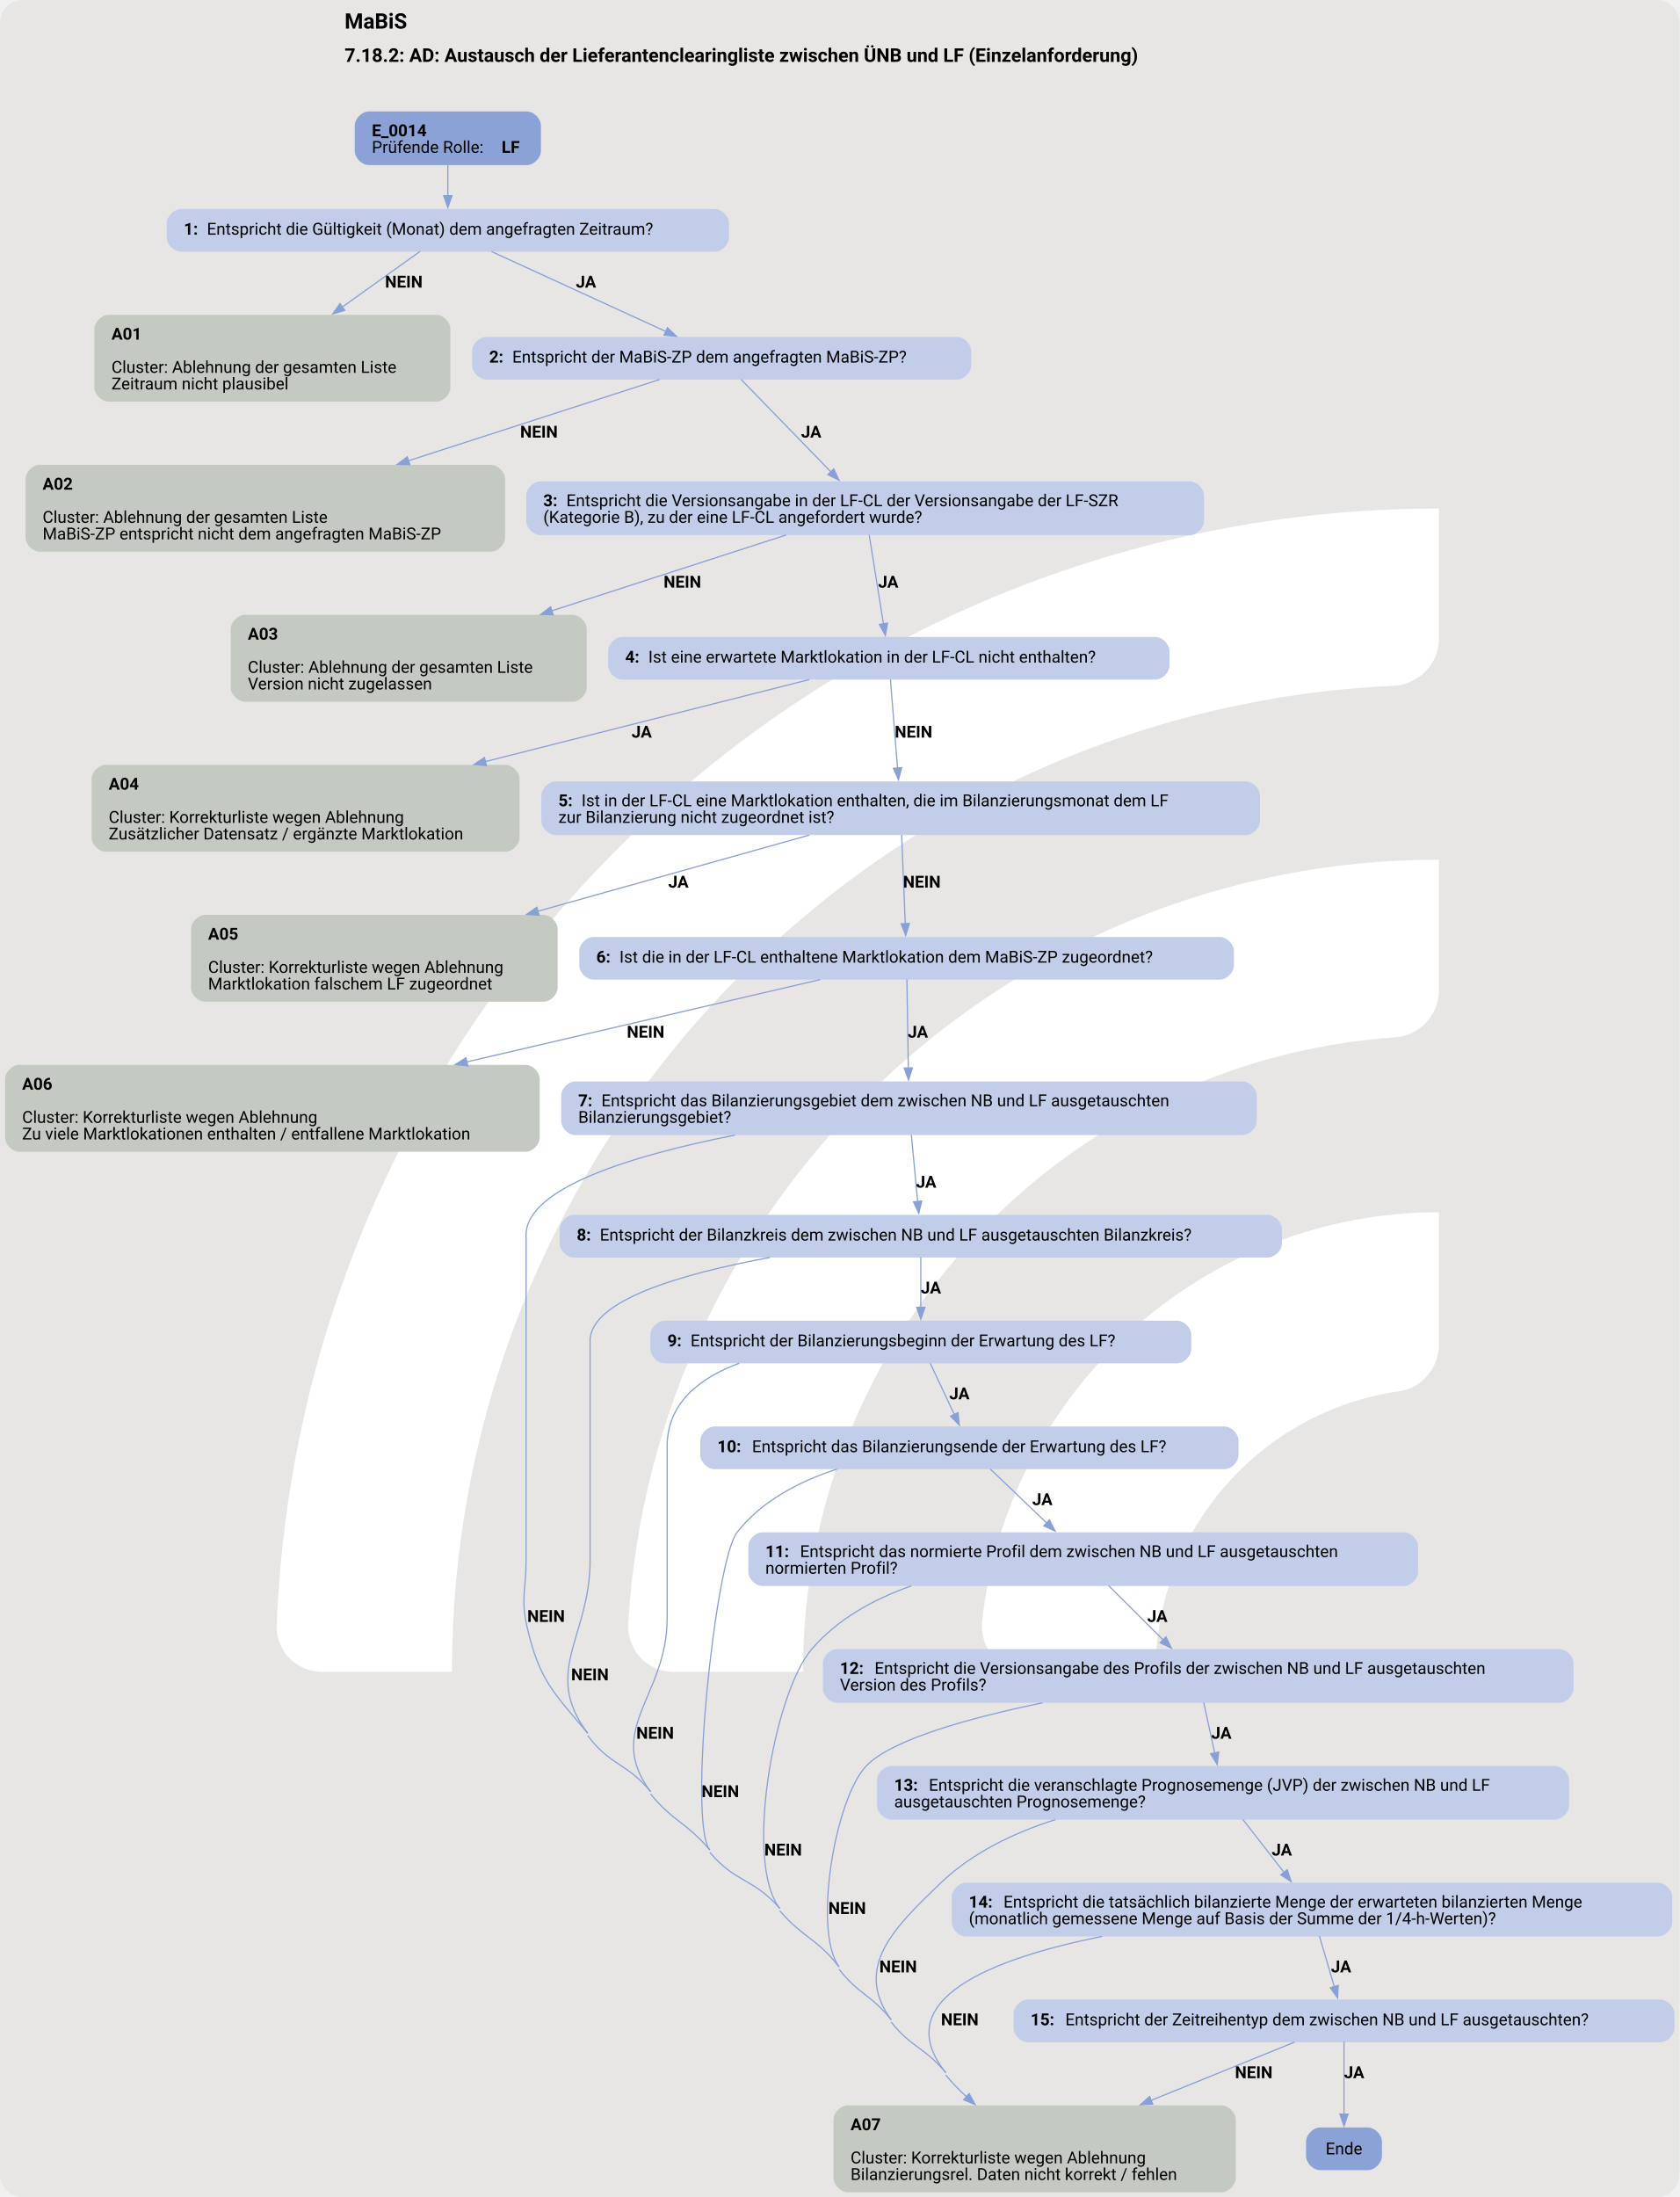
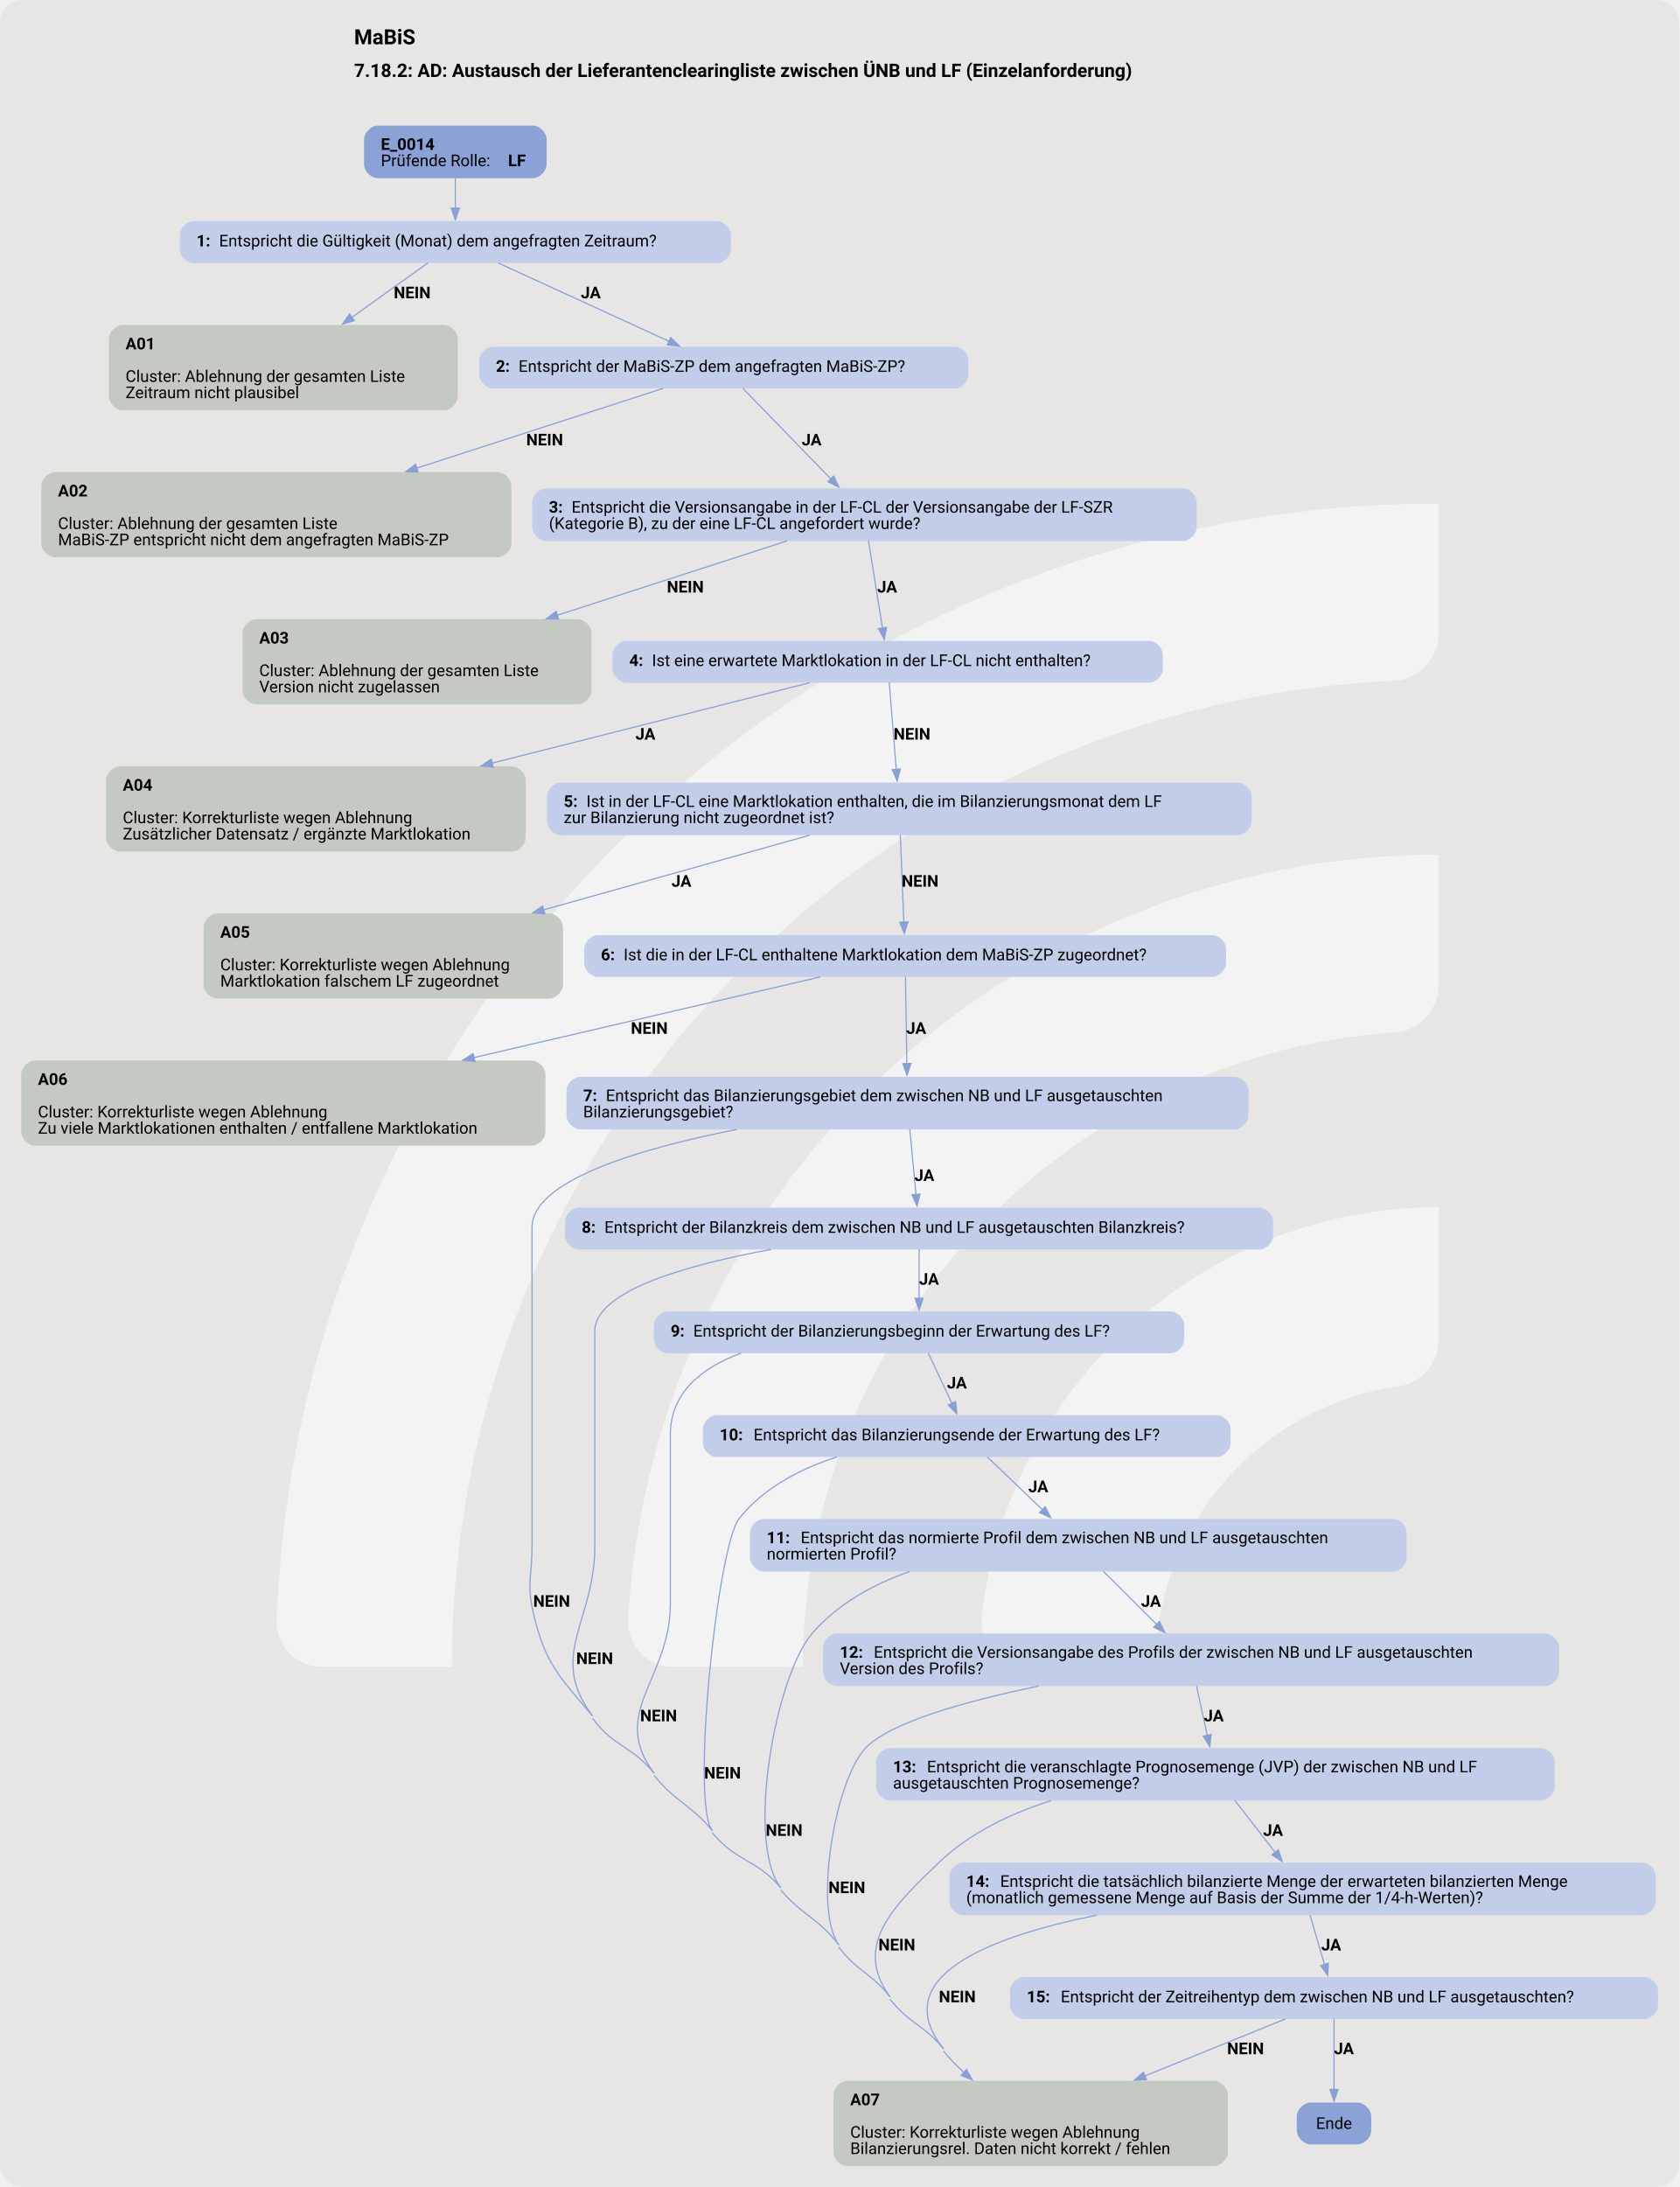
- <svg xmlns="http://www.w3.org/2000/svg" version="1.1" width="1468.0px" viewBox="0 0 1468.0 1920.0" height="1920.0px">
+ <svg xmlns="http://www.w3.org/2000/svg" version="1.1" width="1474.667px" viewBox="0 0 1474.667 1920.0" height="1920.0px">
  <g>
-     <svg version="1.1" width="1468.0px" viewBox="0 0 1468.0 1920.0" height="1920.0px">
-       <rect fill="#e7e6e5" x="0" y="0" width="1468.0" height="1920.0" rx="20" ry="20" />
+     <svg version="1.1" width="1474.667px" viewBox="0 0 1474.667 1920.0" height="1920.0px">
+       <rect fill="#e7e6e5" x="0" y="0" width="1474.667" height="1920.0" rx="20" ry="20" />
      <g>
-         <g transform="translate(146.8, 384.0323) scale(1 1) translate(0, 0) scale(2.027484 2.027484) ">
+         <g transform="translate(147.4667, 381.4166) scale(1 1) translate(0, 0) scale(2.036692 2.036692) ">
          <defs>
-             <style>.cls-1{fill:#fff;}</style>
+             <style>.cls-1{fill:#ffffff88;}</style>
          </defs>
          <path class="cls-1" d="M122.44,531.2h-56.1c-11,0-19.9-9.12-19.46-20.11C57.47,243.89,278.15,29.78,547.91,29.78v56.02c0,10.98-8.69,19.89-19.66,20.39-225.51,10.31-405.8,197-405.8,425Z" />
          <path class="cls-1" d="M273.78,531.2h-55.93c-11.23,0-20.09-9.48-19.43-20.69,10.74-183.44,163.39-329.39,349.48-329.39v56.26c0,10.71-8.27,19.62-18.96,20.35-142.35,9.77-255.17,128.69-255.17,273.46Z" />
          <path class="cls-1" d="M425.77,531.2h-55.45c-11.65,0-20.6-10.17-19.33-21.75,10.87-99.03,95.03-176.34,196.92-176.34v57.01c0,10.05-7.28,18.75-17.23,20.16-59.22,8.4-104.91,59.42-104.91,120.92Z" />
        </g>
-         <svg width="1101pt" height="1440pt" viewBox="0.00 0.00 1100.57 1440.00">
-           <g id="graph0" class="graph" transform="scale(0.777072 0.777072) rotate(0) translate(4 1849.11)">
+         <svg width="1106pt" height="1440pt" viewBox="0.00 0.00 1105.62 1440.00">
+           <g id="graph0" class="graph" transform="scale(0.765505 0.765505) rotate(0) translate(18 1863.11)">
            <text text-anchor="start" x="286.4" y="-1825.01" font-family="Roboto, sans-serif" font-weight="bold" font-size="18.00">MaBiS</text>
            <text text-anchor="start" x="286.4" y="-1796.91" font-family="Roboto, sans-serif" font-weight="bold" font-size="16.00">7.18.2: AD: Austausch der Lieferantenclearingliste zwischen ÜNB und LF (Einzelanforderung)</text>
            <g id="node1" class="node">
              <path fill="#8ba2d7" stroke="black" stroke-width="0" d="M440.05,-1755.11C440.05,-1755.11 307,-1755.11 307,-1755.11 301,-1755.11 295,-1749.11 295,-1743.11 295,-1743.11 295,-1721.83 295,-1721.83 295,-1715.83 301,-1709.83 307,-1709.83 307,-1709.83 440.05,-1709.83 440.05,-1709.83 446.05,-1709.83 452.05,-1715.83 452.05,-1721.83 452.05,-1721.83 452.05,-1743.11 452.05,-1743.11 452.05,-1749.11 446.05,-1755.11 440.05,-1755.11" />
              <text text-anchor="start" x="309.4" y="-1734.17" font-family="Roboto, sans-serif" font-weight="bold" font-size="14.00">E_0014</text>
              <text text-anchor="start" x="309.4" y="-1720.17" font-family="Roboto, sans-serif" font-size="14.00">Prüfende Rolle: </text>
              <text text-anchor="start" x="418.9" y="-1720.17" font-family="Roboto, sans-serif" font-weight="bold" font-size="14.00">LF</text>
            </g>
            <g id="node2" class="node">
              <path fill="#c2cee9" stroke="black" stroke-width="0" d="M598.67,-1672.83C598.67,-1672.83 148.38,-1672.83 148.38,-1672.83 142.38,-1672.83 136.37,-1666.83 136.37,-1660.83 136.37,-1660.83 136.37,-1648.83 136.37,-1648.83 136.37,-1642.83 142.37,-1636.83 148.37,-1636.83 148.37,-1636.83 598.67,-1636.83 598.67,-1636.83 604.67,-1636.83 610.67,-1642.83 610.67,-1648.83 610.67,-1648.83 610.67,-1660.83 610.67,-1660.83 610.67,-1666.83 604.67,-1672.83 598.67,-1672.83" />
              <text text-anchor="start" x="150.77" y="-1651.16" font-family="Roboto, sans-serif" font-weight="bold" font-size="14.00">1: </text>
              <text text-anchor="start" x="170.27" y="-1651.16" font-family="Roboto, sans-serif" font-size="14.00">Entspricht die Gültigkeit (Monat) dem angefragten Zeitraum?</text>
            </g>
            <g id="edge1" class="edge">
              <path fill="none" stroke="#88a0d6" d="M373.52,-1710C373.52,-1701.92 373.52,-1692.62 373.52,-1684.02" />
              <polygon fill="#88a0d6" stroke="#88a0d6" points="377.03,-1684.06 373.53,-1674.06 370.03,-1684.06 377.03,-1684.06" />
            </g>
            <g id="node3" class="node">
              <path fill="#c4cac1" stroke="black" stroke-width="0" d="M363.68,-1583.58C363.68,-1583.58 87.38,-1583.58 87.38,-1583.58 81.38,-1583.58 75.38,-1577.58 75.38,-1571.58 75.38,-1571.58 75.38,-1522.3 75.38,-1522.3 75.38,-1516.3 81.38,-1510.3 87.38,-1510.3 87.38,-1510.3 363.68,-1510.3 363.68,-1510.3 369.68,-1510.3 375.68,-1516.3 375.68,-1522.3 375.68,-1522.3 375.68,-1571.58 375.68,-1571.58 375.68,-1577.58 369.68,-1583.58 363.68,-1583.58" />
              <text text-anchor="start" x="89.78" y="-1562.64" font-family="Roboto, sans-serif" font-weight="bold" font-size="14.00">A01</text>
              <text text-anchor="start" x="89.78" y="-1534.64" font-family="Roboto, sans-serif" font-size="14.00">Cluster: Ablehnung der gesamten Liste</text>
              <text text-anchor="start" x="89.78" y="-1520.64" font-family="Roboto, sans-serif" font-size="14.00">Zeitraum nicht plausibel</text>
            </g>
            <g id="edge2" class="edge">
              <path fill="none" stroke="#88a0d6" d="M350.07,-1637.05C332.45,-1624.44 307.5,-1606.59 284.56,-1590.18" />
              <polygon fill="#88a0d6" stroke="#88a0d6" points="286.61,-1587.34 276.44,-1584.37 282.54,-1593.03 286.61,-1587.34" />
              <text text-anchor="start" x="320.52" y="-1606.53" font-family="Roboto, sans-serif" font-weight="bold" font-size="14.00">NEIN</text>
            </g>
            <g id="node4" class="node">
              <path fill="#c2cee9" stroke="black" stroke-width="0" d="M803.05,-1564.94C803.05,-1564.94 406,-1564.94 406,-1564.94 400,-1564.94 394,-1558.94 394,-1552.94 394,-1552.94 394,-1540.94 394,-1540.94 394,-1534.94 400,-1528.94 406,-1528.94 406,-1528.94 803.05,-1528.94 803.05,-1528.94 809.05,-1528.94 815.05,-1534.94 815.05,-1540.94 815.05,-1540.94 815.05,-1552.94 815.05,-1552.94 815.05,-1558.94 809.05,-1564.94 803.05,-1564.94" />
              <text text-anchor="start" x="408.4" y="-1543.27" font-family="Roboto, sans-serif" font-weight="bold" font-size="14.00">2: </text>
              <text text-anchor="start" x="427.9" y="-1543.27" font-family="Roboto, sans-serif" font-size="14.00">Entspricht der MaBiS-ZP dem angefragten MaBiS-ZP?</text>
            </g>
            <g id="edge3" class="edge">
              <path fill="none" stroke="#88a0d6" d="M410.38,-1636.93C450.28,-1618.65 514,-1589.44 557.48,-1569.5" />
              <polygon fill="#88a0d6" stroke="#88a0d6" points="558.79,-1572.75 566.42,-1565.41 555.87,-1566.39 558.79,-1572.75" />
              <text text-anchor="start" x="481.52" y="-1606.53" font-family="Roboto, sans-serif" font-weight="bold" font-size="14.00">JA</text>
            </g>
            <g id="node5" class="node">
              <path fill="#c4cac1" stroke="black" stroke-width="0" d="M409.8,-1457.05C409.8,-1457.05 29.25,-1457.05 29.25,-1457.05 23.25,-1457.05 17.25,-1451.05 17.25,-1445.05 17.25,-1445.05 17.25,-1395.77 17.25,-1395.77 17.25,-1389.77 23.25,-1383.77 29.25,-1383.77 29.25,-1383.77 409.8,-1383.77 409.8,-1383.77 415.8,-1383.77 421.8,-1389.77 421.8,-1395.77 421.8,-1395.77 421.8,-1445.05 421.8,-1445.05 421.8,-1451.05 415.8,-1457.05 409.8,-1457.05" />
              <text text-anchor="start" x="31.65" y="-1436.11" font-family="Roboto, sans-serif" font-weight="bold" font-size="14.00">A02</text>
              <text text-anchor="start" x="31.65" y="-1408.11" font-family="Roboto, sans-serif" font-size="14.00">Cluster: Ablehnung der gesamten Liste</text>
              <text text-anchor="start" x="31.65" y="-1394.11" font-family="Roboto, sans-serif" font-size="14.00">MaBiS-ZP entspricht nicht dem angefragten MaBiS-ZP</text>
            </g>
            <g id="edge4" class="edge">
              <path fill="none" stroke="#88a0d6" d="M552.2,-1529.02C498.03,-1511.49 411.52,-1483.51 340.29,-1460.47" />
              <polygon fill="#88a0d6" stroke="#88a0d6" points="341.48,-1457.18 330.89,-1457.43 339.33,-1463.84 341.48,-1457.18" />
              <text text-anchor="start" x="434.52" y="-1480" font-family="Roboto, sans-serif" font-weight="bold" font-size="14.00">NEIN</text>
            </g>
            <g id="node6" class="node">
              <path fill="#c2cee9" stroke="black" stroke-width="0" d="M999.42,-1443.05C999.42,-1443.05 451.62,-1443.05 451.62,-1443.05 445.62,-1443.05 439.62,-1437.05 439.62,-1431.05 439.62,-1431.05 439.62,-1409.77 439.62,-1409.77 439.62,-1403.77 445.62,-1397.77 451.62,-1397.77 451.62,-1397.77 999.42,-1397.77 999.42,-1397.77 1005.42,-1397.77 1011.42,-1403.77 1011.42,-1409.77 1011.42,-1409.77 1011.42,-1431.05 1011.42,-1431.05 1011.42,-1437.05 1005.42,-1443.05 999.42,-1443.05" />
              <text text-anchor="start" x="454.02" y="-1422.11" font-family="Roboto, sans-serif" font-weight="bold" font-size="14.00">3: </text>
              <text text-anchor="start" x="473.52" y="-1422.11" font-family="Roboto, sans-serif" font-size="14.00">Entspricht die Versionsangabe in der LF-CL der Versionsangabe der LF-SZR</text>
              <text text-anchor="start" x="454.02" y="-1408.11" font-family="Roboto, sans-serif" font-size="14.00">(Kategorie B), zu der eine LF-CL angefordert wurde?</text>
            </g>
            <g id="edge5" class="edge">
              <path fill="none" stroke="#88a0d6" d="M620.84,-1529.15C640.23,-1509.19 672.93,-1475.54 696.63,-1451.15" />
              <polygon fill="#88a0d6" stroke="#88a0d6" points="699.09,-1453.64 703.55,-1444.03 694.07,-1448.76 699.09,-1453.64" />
              <text text-anchor="start" x="671.52" y="-1480" font-family="Roboto, sans-serif" font-weight="bold" font-size="14.00">JA</text>
            </g>
            <g id="node7" class="node">
              <path fill="#c4cac1" stroke="black" stroke-width="0" d="M478.67,-1330.52C478.67,-1330.52 202.38,-1330.52 202.38,-1330.52 196.38,-1330.52 190.37,-1324.52 190.37,-1318.52 190.37,-1318.52 190.37,-1269.24 190.37,-1269.24 190.37,-1263.24 196.37,-1257.24 202.37,-1257.24 202.37,-1257.24 478.67,-1257.24 478.67,-1257.24 484.67,-1257.24 490.67,-1263.24 490.67,-1269.24 490.67,-1269.24 490.67,-1318.52 490.67,-1318.52 490.67,-1324.52 484.67,-1330.52 478.67,-1330.52" />
              <text text-anchor="start" x="204.77" y="-1309.58" font-family="Roboto, sans-serif" font-weight="bold" font-size="14.00">A03</text>
              <text text-anchor="start" x="204.77" y="-1281.58" font-family="Roboto, sans-serif" font-size="14.00">Cluster: Ablehnung der gesamten Liste</text>
              <text text-anchor="start" x="204.77" y="-1267.58" font-family="Roboto, sans-serif" font-size="14.00">Version nicht zugelassen</text>
            </g>
            <g id="edge6" class="edge">
              <path fill="none" stroke="#88a0d6" d="M658.9,-1397.86C604.57,-1380.29 526.42,-1355.01 461.14,-1333.89" />
              <polygon fill="#88a0d6" stroke="#88a0d6" points="462.4,-1330.62 451.81,-1330.87 460.24,-1337.28 462.4,-1330.62" />
              <text text-anchor="start" x="555.52" y="-1353.47" font-family="Roboto, sans-serif" font-weight="bold" font-size="14.00">NEIN</text>
            </g>
            <g id="node8" class="node">
              <path fill="#c2cee9" stroke="black" stroke-width="0" d="M970.3,-1311.88C970.3,-1311.88 520.75,-1311.88 520.75,-1311.88 514.75,-1311.88 508.75,-1305.88 508.75,-1299.88 508.75,-1299.88 508.75,-1287.88 508.75,-1287.88 508.75,-1281.88 514.75,-1275.88 520.75,-1275.88 520.75,-1275.88 970.3,-1275.88 970.3,-1275.88 976.3,-1275.88 982.3,-1281.88 982.3,-1287.88 982.3,-1287.88 982.3,-1299.88 982.3,-1299.88 982.3,-1305.88 976.3,-1311.88 970.3,-1311.88" />
              <text text-anchor="start" x="523.15" y="-1290.21" font-family="Roboto, sans-serif" font-weight="bold" font-size="14.00">4: </text>
              <text text-anchor="start" x="542.65" y="-1290.21" font-family="Roboto, sans-serif" font-size="14.00">Ist eine erwartete Marktlokation in der LF-CL nicht enthalten?</text>
            </g>
            <g id="edge7" class="edge">
              <path fill="none" stroke="#88a0d6" d="M728.96,-1398C732.3,-1377.25 737.37,-1345.67 741.02,-1322.92" />
              <polygon fill="#88a0d6" stroke="#88a0d6" points="744.47,-1323.55 742.6,-1313.12 737.55,-1322.44 744.47,-1323.55" />
              <text text-anchor="start" x="736.52" y="-1353.47" font-family="Roboto, sans-serif" font-weight="bold" font-size="14.00">JA</text>
            </g>
            <g id="node9" class="node">
              <path fill="#c4cac1" stroke="black" stroke-width="0" d="M422.05,-1203.99C422.05,-1203.99 85,-1203.99 85,-1203.99 79,-1203.99 73,-1197.99 73,-1191.99 73,-1191.99 73,-1142.71 73,-1142.71 73,-1136.71 79,-1130.71 85,-1130.71 85,-1130.71 422.05,-1130.71 422.05,-1130.71 428.05,-1130.71 434.05,-1136.71 434.05,-1142.71 434.05,-1142.71 434.05,-1191.99 434.05,-1191.99 434.05,-1197.99 428.05,-1203.99 422.05,-1203.99" />
              <text text-anchor="start" x="87.4" y="-1183.05" font-family="Roboto, sans-serif" font-weight="bold" font-size="14.00">A04</text>
              <text text-anchor="start" x="87.4" y="-1155.05" font-family="Roboto, sans-serif" font-size="14.00">Cluster: Korrekturliste wegen Ablehnung</text>
              <text text-anchor="start" x="87.4" y="-1141.05" font-family="Roboto, sans-serif" font-size="14.00">Zusätzlicher Datensatz / ergänzte Marktlokation</text>
            </g>
            <g id="edge8" class="edge">
              <path fill="none" stroke="#88a0d6" d="M678.4,-1275.89C608.47,-1258.19 496.56,-1229.86 405.14,-1206.73" />
              <polygon fill="#88a0d6" stroke="#88a0d6" points="406.12,-1203.36 395.57,-1204.3 404.4,-1210.15 406.12,-1203.36" />
              <text text-anchor="start" x="528.52" y="-1226.94" font-family="Roboto, sans-serif" font-weight="bold" font-size="14.00">JA</text>
            </g>
            <g id="node10" class="node">
              <path fill="#c2cee9" stroke="black" stroke-width="0" d="M1046.67,-1189.99C1046.67,-1189.99 464.38,-1189.99 464.38,-1189.99 458.38,-1189.99 452.38,-1183.99 452.38,-1177.99 452.38,-1177.99 452.38,-1156.71 452.38,-1156.71 452.38,-1150.71 458.38,-1144.71 464.38,-1144.71 464.38,-1144.71 1046.67,-1144.71 1046.67,-1144.71 1052.67,-1144.71 1058.67,-1150.71 1058.67,-1156.71 1058.67,-1156.71 1058.67,-1177.99 1058.67,-1177.99 1058.67,-1183.99 1052.67,-1189.99 1046.67,-1189.99" />
              <text text-anchor="start" x="466.77" y="-1169.05" font-family="Roboto, sans-serif" font-weight="bold" font-size="14.00">5: </text>
              <text text-anchor="start" x="486.27" y="-1169.05" font-family="Roboto, sans-serif" font-size="14.00">Ist in der LF-CL eine Marktlokation enthalten, die im Bilanzierungsmonat dem LF</text>
              <text text-anchor="start" x="466.77" y="-1155.05" font-family="Roboto, sans-serif" font-size="14.00">zur Bilanzierung nicht zugeordnet ist?</text>
            </g>
            <g id="edge9" class="edge">
              <path fill="none" stroke="#88a0d6" d="M746.87,-1276.09C748.41,-1257 750.94,-1225.39 752.88,-1201.33" />
              <polygon fill="#88a0d6" stroke="#88a0d6" points="756.36,-1201.64 753.67,-1191.39 749.39,-1201.08 756.36,-1201.64" />
              <text text-anchor="start" x="750.52" y="-1226.94" font-family="Roboto, sans-serif" font-weight="bold" font-size="14.00">NEIN</text>
            </g>
            <g id="node11" class="node">
              <path fill="#c4cac1" stroke="black" stroke-width="0" d="M454.17,-1077.46C454.17,-1077.46 168.88,-1077.46 168.88,-1077.46 162.88,-1077.46 156.87,-1071.46 156.87,-1065.46 156.87,-1065.46 156.87,-1016.18 156.87,-1016.18 156.87,-1010.18 162.87,-1004.18 168.87,-1004.18 168.87,-1004.18 454.17,-1004.18 454.17,-1004.18 460.17,-1004.18 466.17,-1010.18 466.17,-1016.18 466.17,-1016.18 466.17,-1065.46 466.17,-1065.46 466.17,-1071.46 460.17,-1077.46 454.17,-1077.46" />
              <text text-anchor="start" x="171.27" y="-1056.52" font-family="Roboto, sans-serif" font-weight="bold" font-size="14.00">A05</text>
              <text text-anchor="start" x="171.27" y="-1028.52" font-family="Roboto, sans-serif" font-size="14.00">Cluster: Korrekturliste wegen Ablehnung</text>
              <text text-anchor="start" x="171.27" y="-1014.52" font-family="Roboto, sans-serif" font-size="14.00">Marktlokation falschem LF zugeordnet</text>
            </g>
            <g id="edge10" class="edge">
              <path fill="none" stroke="#88a0d6" d="M678.44,-1144.73C615.48,-1127.07 524.91,-1101.67 449.5,-1080.52" />
              <polygon fill="#88a0d6" stroke="#88a0d6" points="450.52,-1077.17 439.95,-1077.84 448.63,-1083.91 450.52,-1077.17" />
              <text text-anchor="start" x="559.52" y="-1100.41" font-family="Roboto, sans-serif" font-weight="bold" font-size="14.00">JA</text>
            </g>
            <g id="node12" class="node">
              <path fill="#c2cee9" stroke="black" stroke-width="0" d="M1024.67,-1058.82C1024.67,-1058.82 496.38,-1058.82 496.38,-1058.82 490.38,-1058.82 484.38,-1052.82 484.38,-1046.82 484.38,-1046.82 484.38,-1034.82 484.38,-1034.82 484.38,-1028.82 490.38,-1022.82 496.38,-1022.82 496.38,-1022.82 1024.67,-1022.82 1024.67,-1022.82 1030.67,-1022.82 1036.67,-1028.82 1036.67,-1034.82 1036.67,-1034.82 1036.67,-1046.82 1036.67,-1046.82 1036.67,-1052.82 1030.67,-1058.82 1024.67,-1058.82" />
              <text text-anchor="start" x="498.77" y="-1037.14" font-family="Roboto, sans-serif" font-weight="bold" font-size="14.00">6: </text>
              <text text-anchor="start" x="518.27" y="-1037.14" font-family="Roboto, sans-serif" font-size="14.00">Ist die in der LF-CL enthaltene Marktlokation dem MaBiS-ZP zugeordnet?</text>
            </g>
            <g id="edge11" class="edge">
              <path fill="none" stroke="#88a0d6" d="M756.38,-1144.94C757.22,-1124.19 758.49,-1092.61 759.4,-1069.86" />
              <polygon fill="#88a0d6" stroke="#88a0d6" points="762.89,-1070.21 759.79,-1060.08 755.89,-1069.93 762.89,-1070.21" />
              <text text-anchor="start" x="757.52" y="-1100.41" font-family="Roboto, sans-serif" font-weight="bold" font-size="14.00">NEIN</text>
            </g>
            <g id="node13" class="node">
              <path fill="#c4cac1" stroke="black" stroke-width="0" d="M439.05,-950.93C439.05,-950.93 12,-950.93 12,-950.93 6,-950.93 0,-944.93 0,-938.93 0,-938.93 0,-889.65 0,-889.65 0,-883.65 6,-877.65 12,-877.65 12,-877.65 439.05,-877.65 439.05,-877.65 445.05,-877.65 451.05,-883.65 451.05,-889.65 451.05,-889.65 451.05,-938.93 451.05,-938.93 451.05,-944.93 445.05,-950.93 439.05,-950.93" />
              <text text-anchor="start" x="14.4" y="-929.99" font-family="Roboto, sans-serif" font-weight="bold" font-size="14.00">A06</text>
              <text text-anchor="start" x="14.4" y="-901.99" font-family="Roboto, sans-serif" font-size="14.00">Cluster: Korrekturliste wegen Ablehnung</text>
              <text text-anchor="start" x="14.4" y="-887.99" font-family="Roboto, sans-serif" font-size="14.00">Zu viele Marktlokationen enthalten / entfallene Marktlokation</text>
            </g>
            <g id="edge12" class="edge">
              <path fill="none" stroke="#88a0d6" d="M687.54,-1022.83C611.26,-1005.08 489.06,-976.63 389.49,-953.45" />
              <polygon fill="#88a0d6" stroke="#88a0d6" points="390.39,-950.07 379.86,-951.21 388.81,-956.89 390.39,-950.07" />
              <text text-anchor="start" x="524.52" y="-973.88" font-family="Roboto, sans-serif" font-weight="bold" font-size="14.00">NEIN</text>
            </g>
            <g id="node14" class="node">
              <path fill="#c2cee9" stroke="black" stroke-width="0" d="M1043.92,-936.93C1043.92,-936.93 481.12,-936.93 481.12,-936.93 475.12,-936.93 469.12,-930.93 469.12,-924.93 469.12,-924.93 469.12,-903.65 469.12,-903.65 469.12,-897.65 475.12,-891.65 481.12,-891.65 481.12,-891.65 1043.92,-891.65 1043.92,-891.65 1049.92,-891.65 1055.92,-897.65 1055.92,-903.65 1055.92,-903.65 1055.92,-924.93 1055.92,-924.93 1055.92,-930.93 1049.92,-936.93 1043.92,-936.93" />
              <text text-anchor="start" x="483.52" y="-915.99" font-family="Roboto, sans-serif" font-weight="bold" font-size="14.00">7: </text>
              <text text-anchor="start" x="503.02" y="-915.99" font-family="Roboto, sans-serif" font-size="14.00">Entspricht das Bilanzierungsgebiet dem zwischen NB und LF ausgetauschten</text>
              <text text-anchor="start" x="483.52" y="-901.99" font-family="Roboto, sans-serif" font-size="14.00">Bilanzierungsgebiet?</text>
            </g>
            <g id="edge13" class="edge">
              <path fill="none" stroke="#88a0d6" d="M760.79,-1023.03C761.1,-1003.94 761.61,-972.33 762,-948.27" />
              <polygon fill="#88a0d6" stroke="#88a0d6" points="765.49,-948.39 762.15,-938.33 758.49,-948.28 765.49,-948.39" />
              <text text-anchor="start" x="761.52" y="-973.88" font-family="Roboto, sans-serif" font-weight="bold" font-size="14.00">JA</text>
            </g>
            <g id="node15" class="node">
              <path fill="#c4cac1" stroke="black" stroke-width="0" d="M1026.17,-73.28C1026.17,-73.28 710.88,-73.28 710.88,-73.28 704.88,-73.28 698.88,-67.28 698.88,-61.28 698.88,-61.28 698.88,-12 698.88,-12 698.88,-6 704.88,0 710.88,0 710.88,0 1026.17,0 1026.17,0 1032.17,0 1038.17,-6 1038.17,-12 1038.17,-12 1038.17,-61.28 1038.17,-61.28 1038.17,-67.28 1032.17,-73.28 1026.17,-73.28" />
              <text text-anchor="start" x="713.27" y="-52.34" font-family="Roboto, sans-serif" font-weight="bold" font-size="14.00">A07</text>
              <text text-anchor="start" x="713.27" y="-24.34" font-family="Roboto, sans-serif" font-size="14.00">Cluster: Korrekturliste wegen Ablehnung</text>
              <text text-anchor="start" x="713.27" y="-10.34" font-family="Roboto, sans-serif" font-size="14.00">Bilanzierungsrel. Daten nicht korrekt / fehlen</text>
            </g>
            <g id="edge14" class="edge">
              <path fill="none" stroke="#88a0d6" d="M615.67,-891.66C530.35,-874.8 439.52,-847.45 439.52,-807.4 439.52,-807.4 439.52,-807.4 439.52,-533.01 439.52,-507.72 434.76,-500.74 440.52,-476.12 450.92,-431.77 462.21,-422.09 491.52,-387.21" />
              <path fill="none" stroke="#88a0d6" d="M491.52,-385.21C510.31,-359.85 524.48,-362.33 544.52,-337.95" />
              <path fill="none" stroke="#88a0d6" d="M544.52,-335.95C563.94,-312.33 574.83,-312.08 594.52,-288.69" />
              <path fill="none" stroke="#88a0d6" d="M594.52,-286.69C616.16,-260.98 631.57,-264.86 653.52,-239.42" />
              <path fill="none" stroke="#88a0d6" d="M653.52,-237.42C673.5,-214.27 684.8,-214.33 703.52,-190.16" />
              <path fill="none" stroke="#88a0d6" d="M703.52,-188.16C720.2,-166.63 730.57,-166.83 747.52,-145.53" />
              <path fill="none" stroke="#88a0d6" d="M747.52,-143.53C764.88,-121.72 775.78,-122.39 793.52,-100.91" />
              <path fill="none" stroke="#88a0d6" d="M793.52,-98.91C798.87,-92.43 804.98,-86.16 811.36,-80.24" />
              <polygon fill="#88a0d6" stroke="#88a0d6" points="813.27,-83.23 818.41,-73.97 808.61,-78 813.27,-83.23" />
              <text text-anchor="start" x="440.52" y="-481.07" font-family="Roboto, sans-serif" font-weight="bold" font-size="14.00">NEIN</text>
            </g>
            <g id="node16" class="node">
              <path fill="#c2cee9" stroke="black" stroke-width="0" d="M1065.17,-824.4C1065.17,-824.4 479.88,-824.4 479.88,-824.4 473.88,-824.4 467.88,-818.4 467.88,-812.4 467.88,-812.4 467.88,-800.4 467.88,-800.4 467.88,-794.4 473.88,-788.4 479.88,-788.4 479.88,-788.4 1065.17,-788.4 1065.17,-788.4 1071.17,-788.4 1077.17,-794.4 1077.17,-800.4 1077.17,-800.4 1077.17,-812.4 1077.17,-812.4 1077.17,-818.4 1071.17,-824.4 1065.17,-824.4" />
              <text text-anchor="start" x="482.27" y="-802.73" font-family="Roboto, sans-serif" font-weight="bold" font-size="14.00">8: </text>
              <text text-anchor="start" x="501.77" y="-802.73" font-family="Roboto, sans-serif" font-size="14.00">Entspricht der Bilanzkreis dem zwischen NB und LF ausgetauschten Bilanzkreis?</text>
            </g>
            <g id="edge15" class="edge">
              <path fill="none" stroke="#88a0d6" d="M764.55,-891.86C766.08,-875.66 768.19,-853.26 769.86,-835.6" />
              <polygon fill="#88a0d6" stroke="#88a0d6" points="773.33,-836.06 770.79,-825.78 766.36,-835.4 773.33,-836.06" />
              <text text-anchor="start" x="768.52" y="-847.35" font-family="Roboto, sans-serif" font-weight="bold" font-size="14.00">JA</text>
            </g>
            <g id="edge16" class="edge">
              <path fill="none" stroke="#88a0d6" d="M645.27,-788.46C571.69,-774.96 493.52,-752.53 493.52,-718.15 493.52,-718.15 493.52,-718.15 493.52,-533.01 493.52,-468.21 452.53,-438.97 491.52,-387.21" />
              <text text-anchor="start" x="477.52" y="-431.8" font-family="Roboto, sans-serif" font-weight="bold" font-size="14.00">NEIN</text>
            </g>
            <g id="node17" class="node">
              <path fill="#c2cee9" stroke="black" stroke-width="0" d="M988.67,-735.15C988.67,-735.15 556.38,-735.15 556.38,-735.15 550.38,-735.15 544.38,-729.15 544.38,-723.15 544.38,-723.15 544.38,-711.15 544.38,-711.15 544.38,-705.15 550.38,-699.15 556.38,-699.15 556.38,-699.15 988.67,-699.15 988.67,-699.15 994.67,-699.15 1000.67,-705.15 1000.67,-711.15 1000.67,-711.15 1000.67,-723.15 1000.67,-723.15 1000.67,-729.15 994.67,-735.15 988.67,-735.15" />
              <text text-anchor="start" x="558.77" y="-713.48" font-family="Roboto, sans-serif" font-weight="bold" font-size="14.00">9: </text>
              <text text-anchor="start" x="578.27" y="-713.48" font-family="Roboto, sans-serif" font-size="14.00">Entspricht der Bilanzierungsbeginn der Erwartung des LF?</text>
            </g>
            <g id="edge17" class="edge">
              <path fill="none" stroke="#88a0d6" d="M772.52,-788.58C772.52,-776.63 772.52,-760.3 772.52,-746.37" />
              <polygon fill="#88a0d6" stroke="#88a0d6" points="776.03,-746.43 772.53,-736.43 769.03,-746.43 776.03,-746.43" />
              <text text-anchor="start" x="772.52" y="-758.1" font-family="Roboto, sans-serif" font-weight="bold" font-size="14.00">JA</text>
            </g>
            <g id="edge18" class="edge">
              <path fill="none" stroke="#88a0d6" d="M619.28,-699.22C584.97,-686.51 558.52,-665.01 558.52,-628.9 558.52,-628.9 558.52,-628.9 558.52,-483.74 558.52,-418.65 505.49,-390.04 544.52,-337.95" />
              <text text-anchor="start" x="532.52" y="-382.54" font-family="Roboto, sans-serif" font-weight="bold" font-size="14.00">NEIN</text>
            </g>
            <g id="node18" class="node">
              <path fill="#c2cee9" stroke="black" stroke-width="0" d="M1028.55,-645.9C1028.55,-645.9 598.5,-645.9 598.5,-645.9 592.5,-645.9 586.5,-639.9 586.5,-633.9 586.5,-633.9 586.5,-621.9 586.5,-621.9 586.5,-615.9 592.5,-609.9 598.5,-609.9 598.5,-609.9 1028.55,-609.9 1028.55,-609.9 1034.55,-609.9 1040.55,-615.9 1040.55,-621.9 1040.55,-621.9 1040.55,-633.9 1040.55,-633.9 1040.55,-639.9 1034.55,-645.9 1028.55,-645.9" />
              <text text-anchor="start" x="600.9" y="-624.23" font-family="Roboto, sans-serif" font-weight="bold" font-size="14.00">10: </text>
              <text text-anchor="start" x="630.15" y="-624.23" font-family="Roboto, sans-serif" font-size="14.00">Entspricht das Bilanzierungsende der Erwartung des LF?</text>
            </g>
            <g id="edge19" class="edge">
              <path fill="none" stroke="#88a0d6" d="M780.43,-699.33C786.22,-687.02 794.19,-670.05 800.86,-655.86" />
              <polygon fill="#88a0d6" stroke="#88a0d6" points="803.92,-657.58 805,-647.04 797.58,-654.6 803.92,-657.58" />
              <text text-anchor="start" x="796.52" y="-668.85" font-family="Roboto, sans-serif" font-weight="bold" font-size="14.00">JA</text>
            </g>
            <g id="edge20" class="edge">
              <path fill="none" stroke="#88a0d6" d="M701.86,-609.95C670.02,-599.66 638.36,-583.15 617.52,-556.65 599.05,-533.16 575.91,-312.06 594.52,-288.69" />
              <text text-anchor="start" x="587.52" y="-333.27" font-family="Roboto, sans-serif" font-weight="bold" font-size="14.00">NEIN</text>
            </g>
            <g id="node19" class="node">
              <path fill="#c2cee9" stroke="black" stroke-width="0" d="M1180.05,-556.65C1180.05,-556.65 639,-556.65 639,-556.65 633,-556.65 627,-550.65 627,-544.65 627,-544.65 627,-523.37 627,-523.37 627,-517.37 633,-511.37 639,-511.37 639,-511.37 1180.05,-511.37 1180.05,-511.37 1186.05,-511.37 1192.05,-517.37 1192.05,-523.37 1192.05,-523.37 1192.05,-544.65 1192.05,-544.65 1192.05,-550.65 1186.05,-556.65 1180.05,-556.65" />
              <text text-anchor="start" x="641.4" y="-535.71" font-family="Roboto, sans-serif" font-weight="bold" font-size="14.00">11: </text>
              <text text-anchor="start" x="670.65" y="-535.71" font-family="Roboto, sans-serif" font-size="14.00">Entspricht das normierte Profil dem zwischen NB und LF ausgetauschten</text>
              <text text-anchor="start" x="641.4" y="-521.71" font-family="Roboto, sans-serif" font-size="14.00">normierten Profil?</text>
            </g>
            <g id="edge21" class="edge">
              <path fill="none" stroke="#88a0d6" d="M831.13,-610.05C844.5,-597.25 863.21,-579.34 879,-564.23" />
              <polygon fill="#88a0d6" stroke="#88a0d6" points="881.05,-567.11 885.85,-557.67 876.21,-562.06 881.05,-567.11" />
              <text text-anchor="start" x="866.52" y="-579.6" font-family="Roboto, sans-serif" font-weight="bold" font-size="14.00">JA</text>
            </g>
            <g id="edge22" class="edge">
              <path fill="none" stroke="#88a0d6" d="M764.57,-511.47C732.88,-500.33 702.34,-483.5 680.52,-458.12 648.6,-420.98 623.26,-277.92 653.52,-239.42" />
              <text text-anchor="start" x="640.52" y="-284.01" font-family="Roboto, sans-serif" font-weight="bold" font-size="14.00">NEIN</text>
            </g>
            <g id="node20" class="node">
              <path fill="#c2cee9" stroke="black" stroke-width="0" d="M1311.17,-458.12C1311.17,-458.12 701.88,-458.12 701.88,-458.12 695.88,-458.12 689.88,-452.12 689.88,-446.12 689.88,-446.12 689.88,-424.84 689.88,-424.84 689.88,-418.84 695.88,-412.84 701.88,-412.84 701.88,-412.84 1311.17,-412.84 1311.17,-412.84 1317.17,-412.84 1323.17,-418.84 1323.17,-424.84 1323.17,-424.84 1323.17,-446.12 1323.17,-446.12 1323.17,-452.12 1317.17,-458.12 1311.17,-458.12" />
              <text text-anchor="start" x="704.27" y="-437.18" font-family="Roboto, sans-serif" font-weight="bold" font-size="14.00">12: </text>
              <text text-anchor="start" x="733.52" y="-437.18" font-family="Roboto, sans-serif" font-size="14.00">Entspricht die Versionsangabe des Profils der zwischen NB und LF ausgetauschten</text>
              <text text-anchor="start" x="704.27" y="-423.18" font-family="Roboto, sans-serif" font-size="14.00">Version des Profils?</text>
            </g>
            <g id="edge23" class="edge">
              <path fill="none" stroke="#88a0d6" d="M931.05,-511.59C944.62,-498.09 962.3,-480.49 977.15,-465.71" />
              <polygon fill="#88a0d6" stroke="#88a0d6" points="979.37,-468.45 983.98,-458.91 974.43,-463.48 979.37,-468.45" />
              <text text-anchor="start" x="963.52" y="-481.07" font-family="Roboto, sans-serif" font-weight="bold" font-size="14.00">JA</text>
            </g>
            <g id="edge24" class="edge">
              <path fill="none" stroke="#88a0d6" d="M875.29,-412.85C813.16,-400.01 747.9,-381.88 726.52,-359.59 700.22,-332.17 681.32,-220.99 703.52,-190.16" />
              <text text-anchor="start" x="694.52" y="-234.75" font-family="Roboto, sans-serif" font-weight="bold" font-size="14.00">NEIN</text>
            </g>
            <g id="node21" class="node">
              <path fill="#c2cee9" stroke="black" stroke-width="0" d="M1307.43,-359.59C1307.43,-359.59 747.63,-359.59 747.63,-359.59 741.63,-359.59 735.63,-353.59 735.63,-347.59 735.63,-347.59 735.63,-326.31 735.63,-326.31 735.63,-320.31 741.63,-314.31 747.63,-314.31 747.63,-314.31 1307.43,-314.31 1307.43,-314.31 1313.43,-314.31 1319.43,-320.31 1319.43,-326.31 1319.43,-326.31 1319.43,-347.59 1319.43,-347.59 1319.43,-353.59 1313.43,-359.59 1307.43,-359.59" />
              <text text-anchor="start" x="750.03" y="-338.65" font-family="Roboto, sans-serif" font-weight="bold" font-size="14.00">13: </text>
              <text text-anchor="start" x="779.28" y="-338.65" font-family="Roboto, sans-serif" font-size="14.00">Entspricht die veranschlagte Prognosemenge (JVP) der zwischen NB und LF</text>
              <text text-anchor="start" x="750.03" y="-324.65" font-family="Roboto, sans-serif" font-size="14.00">ausgetauschten Prognosemenge?</text>
            </g>
            <g id="edge25" class="edge">
              <path fill="none" stroke="#88a0d6" d="M1011.19,-413.06C1013.9,-400.56 1017.39,-384.54 1020.44,-370.51" />
              <polygon fill="#88a0d6" stroke="#88a0d6" points="1023.85,-371.31 1022.56,-360.79 1017.01,-369.82 1023.85,-371.31" />
              <text text-anchor="start" x="1017.53" y="-382.54" font-family="Roboto, sans-serif" font-weight="bold" font-size="14.00">JA</text>
            </g>
            <g id="edge26" class="edge">
              <path fill="none" stroke="#88a0d6" d="M886.11,-314.33C851.09,-303.23 816.05,-286.44 789.52,-261.06 750.06,-223.28 715.37,-189.7 747.52,-145.53" />
              <text text-anchor="start" x="737.52" y="-185.48" font-family="Roboto, sans-serif" font-weight="bold" font-size="14.00">NEIN</text>
            </g>
            <g id="node22" class="node">
              <path fill="#c2cee9" stroke="black" stroke-width="0" d="M1394.43,-261.06C1394.43,-261.06 810.63,-261.06 810.63,-261.06 804.63,-261.06 798.63,-255.06 798.63,-249.06 798.63,-249.06 798.63,-227.78 798.63,-227.78 798.63,-221.78 804.63,-215.78 810.63,-215.78 810.63,-215.78 1394.43,-215.78 1394.43,-215.78 1400.43,-215.78 1406.43,-221.78 1406.43,-227.78 1406.43,-227.78 1406.43,-249.06 1406.43,-249.06 1406.43,-255.06 1400.43,-261.06 1394.43,-261.06" />
              <text text-anchor="start" x="813.03" y="-240.12" font-family="Roboto, sans-serif" font-weight="bold" font-size="14.00">14: </text>
              <text text-anchor="start" x="842.28" y="-240.12" font-family="Roboto, sans-serif" font-size="14.00">Entspricht die tatsächlich bilanzierte Menge der erwarteten bilanzierten Menge</text>
              <text text-anchor="start" x="813.03" y="-226.12" font-family="Roboto, sans-serif" font-size="14.00">(monatlich gemessene Menge auf Basis der Summe der 1/4-h-Werten)?</text>
            </g>
            <g id="edge27" class="edge">
              <path fill="none" stroke="#88a0d6" d="M1044.17,-314.53C1054.46,-301.28 1067.83,-284.08 1079.17,-269.48" />
              <polygon fill="#88a0d6" stroke="#88a0d6" points="1081.63,-272.02 1085,-261.98 1076.1,-267.73 1081.63,-272.02" />
              <text text-anchor="start" x="1068.53" y="-284.01" font-family="Roboto, sans-serif" font-weight="bold" font-size="14.00">JA</text>
            </g>
            <g id="edge28" class="edge">
              <path fill="none" stroke="#88a0d6" d="M925.5,-215.83C831.5,-196.88 744.54,-162.36 793.52,-100.91" />
              <text text-anchor="start" x="789.52" y="-140.85" font-family="Roboto, sans-serif" font-weight="bold" font-size="14.00">NEIN</text>
            </g>
            <g id="node23" class="node">
              <path fill="#c2cee9" stroke="black" stroke-width="0" d="M1396.3,-162.53C1396.3,-162.53 862.75,-162.53 862.75,-162.53 856.75,-162.53 850.75,-156.53 850.75,-150.53 850.75,-150.53 850.75,-138.53 850.75,-138.53 850.75,-132.53 856.75,-126.53 862.75,-126.53 862.75,-126.53 1396.3,-126.53 1396.3,-126.53 1402.3,-126.53 1408.3,-132.53 1408.3,-138.53 1408.3,-138.53 1408.3,-150.53 1408.3,-150.53 1408.3,-156.53 1402.3,-162.53 1396.3,-162.53" />
              <text text-anchor="start" x="865.15" y="-140.85" font-family="Roboto, sans-serif" font-weight="bold" font-size="14.00">15: </text>
              <text text-anchor="start" x="894.4" y="-140.85" font-family="Roboto, sans-serif" font-size="14.00">Entspricht der Zeitreihentyp dem zwischen NB und LF ausgetauschten?</text>
            </g>
            <g id="edge29" class="edge">
              <path fill="none" stroke="#88a0d6" d="M1108.79,-216.11C1112.54,-203.35 1117.34,-187 1121.38,-173.24" />
              <polygon fill="#88a0d6" stroke="#88a0d6" points="1124.67,-174.47 1124.13,-163.89 1117.95,-172.5 1124.67,-174.47" />
              <text text-anchor="start" x="1118.53" y="-185.48" font-family="Roboto, sans-serif" font-weight="bold" font-size="14.00">JA</text>
            </g>
            <g id="edge30" class="edge">
              <path fill="none" stroke="#88a0d6" d="M1087.88,-126.63C1055.31,-113.42 1008.67,-94.5 966.77,-77.5" />
              <polygon fill="#88a0d6" stroke="#88a0d6" points="968.21,-74.31 957.63,-73.79 965.58,-80.79 968.21,-74.31" />
              <text text-anchor="start" x="1037.53" y="-96.23" font-family="Roboto, sans-serif" font-weight="bold" font-size="14.00">NEIN</text>
            </g>
            <g id="node24" class="node">
              <path fill="#8ba2d7" stroke="black" stroke-width="0" d="M1149.55,-54.64C1149.55,-54.64 1109.5,-54.64 1109.5,-54.64 1103.5,-54.64 1097.5,-48.64 1097.5,-42.64 1097.5,-42.64 1097.5,-30.64 1097.5,-30.64 1097.5,-24.64 1103.5,-18.64 1109.5,-18.64 1109.5,-18.64 1149.55,-18.64 1149.55,-18.64 1155.55,-18.64 1161.55,-24.64 1161.55,-30.64 1161.55,-30.64 1161.55,-42.64 1161.55,-42.64 1161.55,-48.64 1155.55,-54.64 1149.55,-54.64" />
              <text text-anchor="middle" x="1129.53" y="-31.96" font-family="Roboto, sans-serif" font-size="14.00">Ende</text>
            </g>
            <g id="edge31" class="edge">
              <path fill="none" stroke="#88a0d6" d="M1129.53,-126.98C1129.53,-110.61 1129.53,-85.22 1129.53,-65.69" />
              <polygon fill="#88a0d6" stroke="#88a0d6" points="1133.03,-65.93 1129.53,-55.93 1126.03,-65.93 1133.03,-65.93" />
              <text text-anchor="start" x="1129.53" y="-96.23" font-family="Roboto, sans-serif" font-weight="bold" font-size="14.00">JA</text>
            </g>
          </g>
        </svg>
      </g>
    </svg>
  </g>
</svg>
